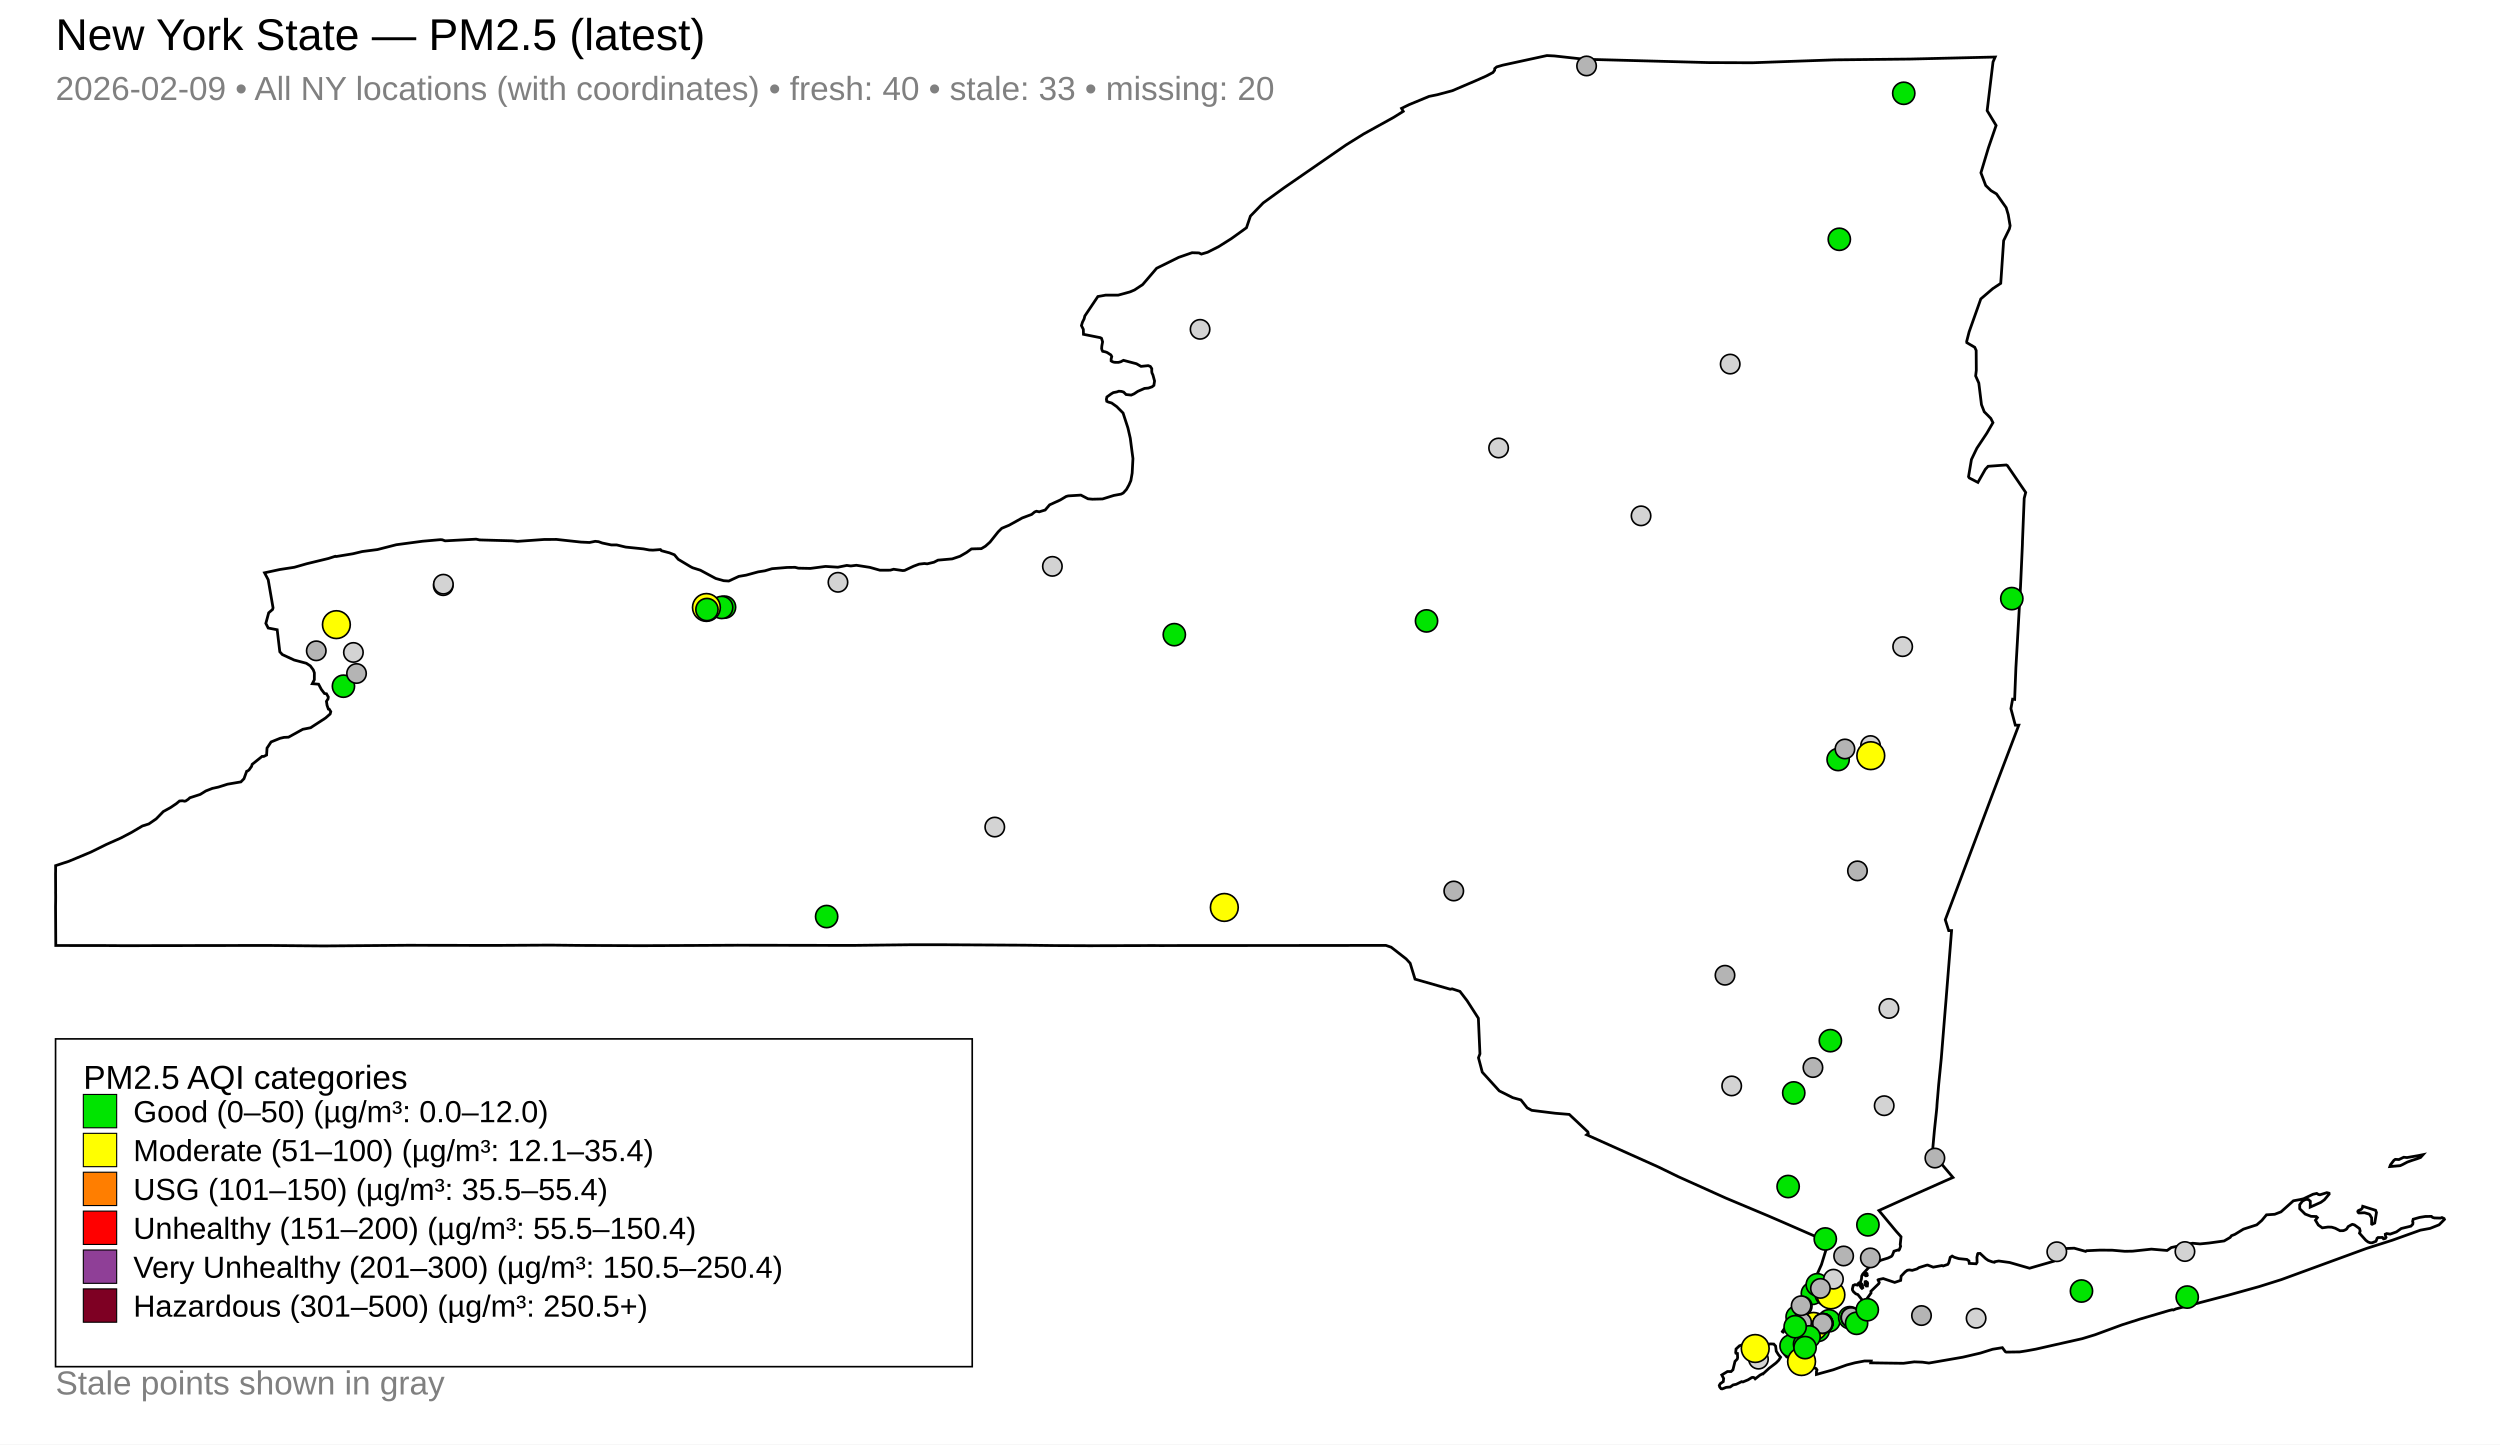
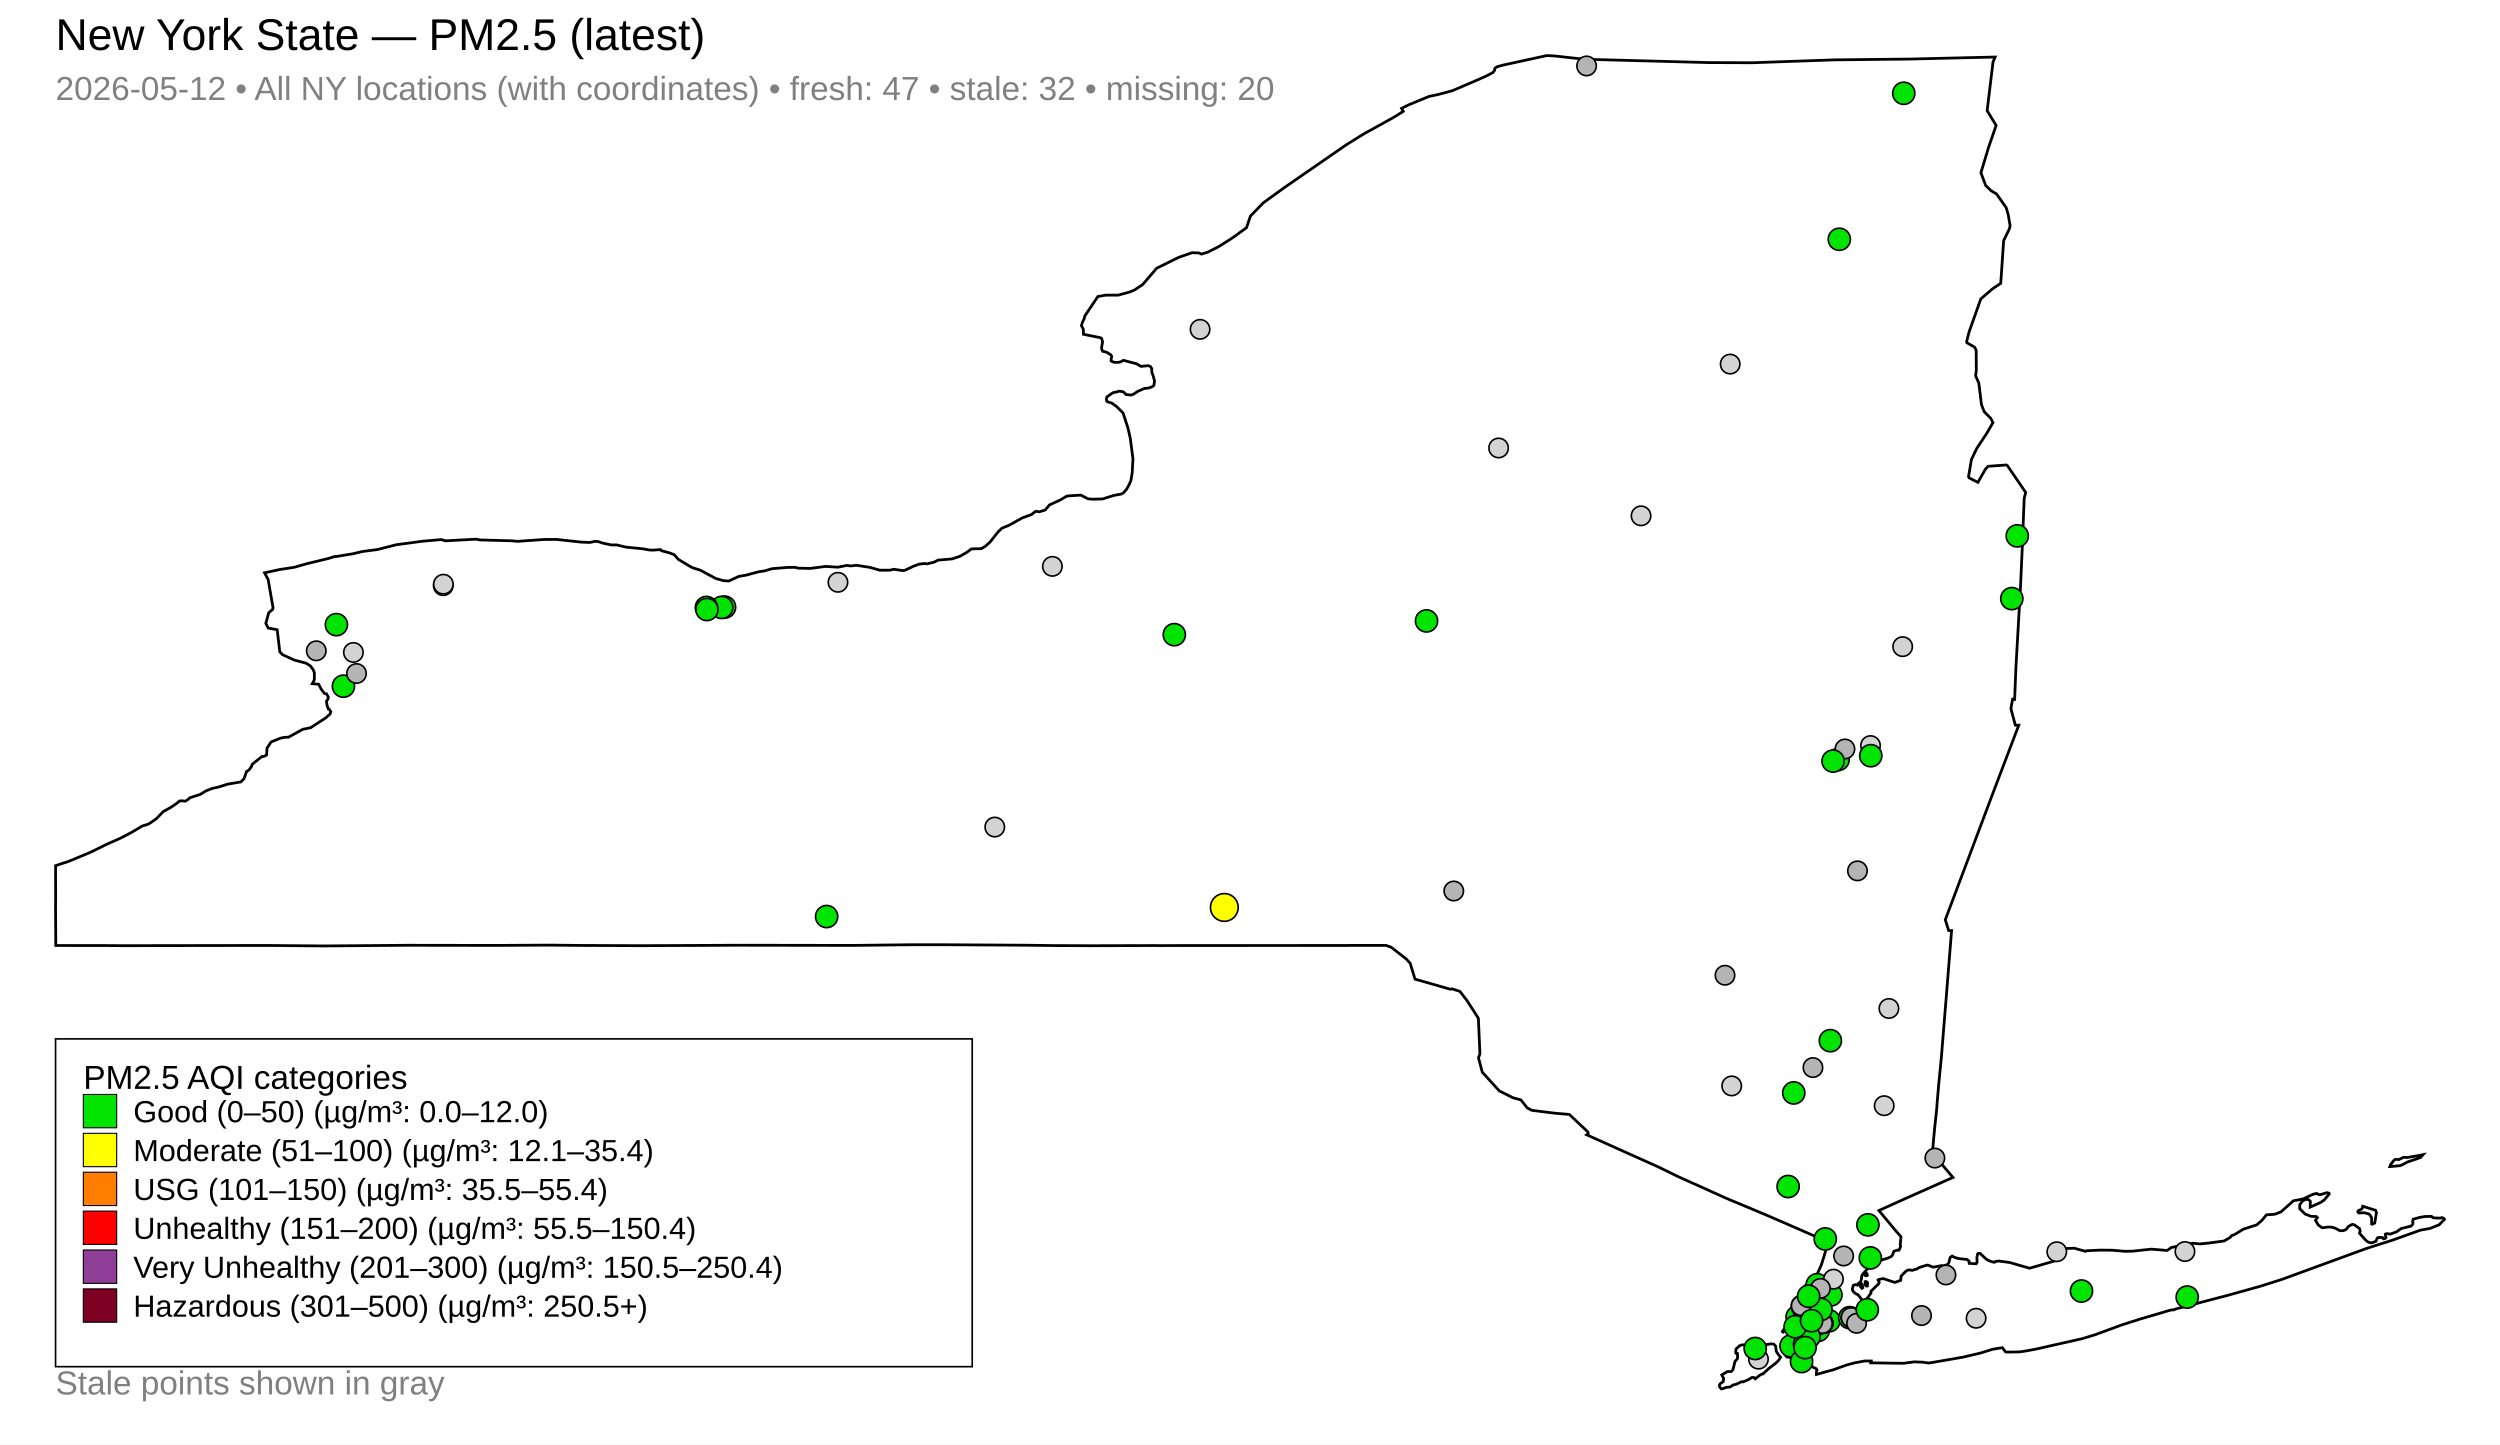
<svg xmlns="http://www.w3.org/2000/svg" width="900" height="520">
  <rect x="0" y="0" width="900" height="520" fill="white" />
  <text x="20" y="18" font-family="Arial, sans-serif" font-size="16">New York State — PM2.5 (latest)</text>
-   <text x="20" y="36" font-family="Arial, sans-serif" font-size="12" fill="gray">2026-02-09 • All NY locations (with coordinates) • fresh: 40 • stale: 33 • missing: 20</text>
+   <text x="20" y="36" font-family="Arial, sans-serif" font-size="12" fill="gray">2026-05-12 • All NY locations (with coordinates) • fresh: 47 • stale: 32 • missing: 20</text>
  <path d="M671.45,461.41 L671.76,461.32 L672.22,461.64 L672.35,461.97 L672.25,462.95 L671.86,462.98 L671.49,462.62 L671.42,461.90 L671.45,461.41 Z" fill="none" stroke="black" stroke-width="1" />
  <path d="M642.36,478.33 L642.45,478.27 L642.52,478.30 L642.67,478.45 L642.08,479.44 L641.97,479.57 L641.76,479.50 L641.65,479.36 L641.70,479.29 L642.36,478.33 Z" fill="none" stroke="black" stroke-width="1" />
  <path d="M631.09,495.85 L630.63,495.92 L629.30,496.74 L627.44,497.50 L626.99,497.39 L625.05,498.34 L623.91,498.58 L622.89,499.31 L621.43,499.45 L619.97,500.00 L619.59,499.94 L619.11,499.34 L618.94,498.75 L619.31,498.11 L620.38,497.37 L620.51,496.26 L619.84,494.98 L621.89,493.74 L623.20,493.75 L623.86,493.12 L624.60,490.10 L625.39,489.28 L625.54,488.77 L625.47,487.25 L624.94,487.17 L624.85,486.89 L624.98,485.63 L626.20,484.49 L627.20,484.13 L627.86,484.18 L628.29,484.48 L630.16,484.84 L633.73,484.48 L637.39,483.80 L638.55,483.86 L639.22,484.59 L639.45,486.43 L640.24,487.69 L641.02,488.58 L640.36,489.66 L639.38,490.65 L636.92,492.53 L634.68,494.60 L634.55,494.53 L633.57,495.05 L631.87,496.39 L631.55,496.00 L631.09,495.85 Z" fill="none" stroke="black" stroke-width="1" />
  <path d="M849.98,435.40 L850.40,435.00 L850.58,434.26 L855.20,435.70 L855.53,436.51 L854.90,440.30 L853.95,440.75 L853.79,440.66 L853.79,438.43 L853.14,437.30 L852.79,437.05 L851.24,436.59 L849.21,436.67 L848.92,436.46 L848.81,436.10 L849.05,435.78 L849.98,435.40 Z" fill="none" stroke="black" stroke-width="1" />
  <path d="M870.50,416.04 L872.32,415.67 L871.40,416.69 L870.20,417.14 L868.43,417.71 L866.65,418.34 L864.93,419.25 L864.09,419.63 L860.35,419.96 L860.56,419.36 L861.16,418.55 L861.81,417.71 L862.30,417.37 L863.61,417.44 L865.33,416.61 L866.53,416.72 L869.49,416.21 L870.50,416.04 Z" fill="none" stroke="black" stroke-width="1" />
  <path d="M672.13,458.56 L672.14,458.66 L672.14,458.72 L672.14,458.86 L672.23,459.11 L672.15,459.22 L671.72,459.30 L671.25,459.00 L671.26,458.78 L671.52,458.74 L671.57,458.43 L671.76,458.34 L672.01,458.42 L672.12,458.50 L672.13,458.56 Z" fill="none" stroke="black" stroke-width="1" />
  <path d="M711.67,111.62 L708.89,119.45 L708.00,122.91 L708.06,123.36 L710.90,125.02 L711.42,126.16 L711.47,133.32 L711.23,135.33 L712.37,137.90 L713.33,145.68 L714.32,148.22 L714.32,148.23 L716.69,150.62 L717.46,152.16 L716.34,154.09 L715.25,155.97 L711.69,161.33 L711.12,162.50 L709.72,165.42 L708.67,171.61 L708.95,172.06 L712.04,173.67 L714.72,168.95 L715.71,167.87 L722.27,167.39 L722.67,167.63 L728.86,176.71 L729.25,177.28 L728.71,179.40 L728.10,194.68 L728.09,194.76 L728.08,195.48 L728.05,196.41 L727.86,200.66 L727.39,211.06 L726.27,230.83 L725.74,240.07 L725.73,240.19 L725.72,240.42 L725.27,251.78 L724.54,251.70 L723.93,255.12 L725.51,261.06 L726.76,261.07 L722.18,273.10 L717.23,286.12 L710.91,302.93 L700.30,331.12 L701.53,335.01 L702.57,335.01 L700.65,358.95 L700.65,359.00 L700.08,365.91 L699.29,375.69 L698.86,381.02 L697.92,390.50 L697.50,395.54 L697.49,395.62 L697.48,395.72 L697.46,395.84 L697.46,395.89 L697.45,395.95 L697.30,397.94 L697.29,398.09 L697.29,398.14 L697.28,398.37 L697.27,398.55 L697.17,399.64 L697.11,400.19 L697.09,400.40 L696.44,406.47 L696.33,407.58 L695.65,415.11 L703.07,423.89 L700.16,425.16 L699.60,425.41 L688.75,430.24 L686.82,431.10 L686.00,431.46 L676.41,435.79 L680.06,440.19 L680.83,441.10 L681.61,442.05 L682.65,443.29 L684.29,445.13 L684.37,445.24 L684.08,448.06 L684.22,448.65 L683.79,449.84 L683.56,450.08 L683.30,449.97 L681.82,450.44 L681.25,451.90 L680.91,452.31 L679.66,452.90 L677.07,453.70 L675.98,454.45 L673.26,455.77 L670.59,458.65 L670.35,459.12 L670.21,459.39 L670.13,460.39 L669.78,461.51 L669.86,461.98 L670.22,462.23 L670.50,462.70 L670.50,462.99 L670.49,463.23 L670.60,463.60 L670.45,463.73 L670.31,463.82 L670.15,463.69 L669.84,463.26 L669.53,462.78 L669.70,462.27 L669.40,461.80 L669.23,461.82 L668.86,462.18 L668.61,462.63 L667.80,462.47 L667.16,462.76 L666.86,464.00 L666.90,464.43 L667.26,465.03 L668.07,465.76 L668.85,466.07 L670.08,467.63 L670.58,468.27 L671.16,468.23 L671.99,467.65 L672.01,467.64 L673.56,465.50 L673.52,464.88 L676.36,462.11 L676.53,461.69 L676.10,460.78 L676.22,460.66 L677.95,460.28 L682.09,461.67 L682.62,461.49 L684.24,460.94 L684.40,459.42 L685.84,457.89 L686.64,457.30 L687.38,457.17 L688.40,457.33 L690.11,456.81 L690.84,456.33 L693.58,455.47 L693.99,455.43 L695.96,456.18 L699.09,455.59 L699.56,455.74 L701.20,455.18 L701.51,454.68 L701.56,454.61 L702.09,452.64 L702.78,452.18 L702.84,452.21 L703.35,452.51 L703.54,452.61 L703.97,452.75 L705.14,453.10 L705.48,453.14 L705.92,453.18 L707.17,453.31 L707.99,453.39 L708.08,453.40 L708.82,453.94 L708.84,454.11 L708.93,454.82 L711.41,454.96 L711.75,454.44 L711.69,452.62 L711.97,451.37 L712.09,451.24 L712.84,451.23 L714.85,453.11 L715.77,453.74 L717.21,454.27 L717.99,454.42 L718.14,454.21 L719.54,453.96 L723.48,454.50 L723.48,454.50 L730.64,456.56 L739.37,454.04 L739.67,453.38 L739.84,451.18 L740.27,450.08 L743.57,449.47 L746.71,449.35 L750.83,450.50 L751.18,450.26 L756.02,450.04 L760.46,450.08 L764.95,450.47 L767.74,450.42 L774.50,449.69 L780.15,450.17 L781.68,449.11 L786.64,448.02 L789.37,447.57 L792.02,447.81 L795.24,447.49 L800.69,446.74 L802.85,445.48 L803.34,444.85 L804.55,444.38 L807.63,442.49 L812.44,440.94 L814.24,439.37 L815.93,437.34 L818.90,437.14 L821.17,436.26 L825.62,432.29 L828.10,431.83 L829.29,431.55 L832.69,429.93 L834.03,429.63 L834.66,430.02 L835.20,430.12 L837.67,429.36 L838.45,429.55 L838.50,429.87 L836.78,431.92 L835.52,432.84 L831.68,434.56 L831.72,432.46 L831.03,431.85 L830.34,431.77 L829.75,431.92 L828.83,432.45 L827.89,433.71 L827.90,435.13 L829.85,437.07 L831.97,437.88 L833.86,437.95 L834.26,438.34 L833.56,439.28 L834.59,441.01 L836.02,442.02 L838.12,441.73 L839.41,441.78 L840.70,442.17 L842.40,443.06 L843.63,443.03 L844.42,442.70 L844.83,442.40 L845.34,441.58 L846.64,440.84 L846.91,440.77 L847.62,440.98 L849.42,442.27 L849.66,443.16 L849.41,443.95 L851.70,446.51 L852.50,447.11 L853.25,447.39 L853.98,447.40 L855.33,446.86 L855.66,446.12 L855.74,445.80 L856.07,445.52 L857.67,445.48 L858.06,445.98 L858.15,445.97 L858.36,445.93 L858.75,445.80 L858.97,445.46 L858.75,444.81 L858.71,444.31 L859.20,444.09 L860.47,444.28 L862.73,443.48 L864.44,442.27 L867.94,441.41 L868.59,440.72 L868.67,440.13 L868.54,439.69 L868.75,438.92 L871.08,438.26 L873.13,437.93 L875.32,437.90 L875.73,438.27 L876.37,438.45 L878.55,438.52 L879.10,438.32 L879.86,438.67 L880.00,438.99 L878.08,440.93 L874.83,442.22 L871.35,442.86 L861.17,446.50 L851.91,449.45 L821.30,460.65 L813.23,463.19 L801.98,466.32 L783.30,471.22 L782.44,471.59 L781.99,471.51 L780.80,471.81 L770.46,474.85 L763.93,476.94 L754.22,480.51 L749.60,481.92 L739.78,484.13 L732.91,485.69 L729.57,486.30 L727.07,486.69 L726.81,486.69 L722.25,486.76 L721.89,486.57 L720.85,485.16 L717.35,485.73 L712.94,487.11 L709.48,487.92 L706.59,488.59 L694.41,490.70 L692.08,490.38 L689.13,490.27 L685.24,490.79 L679.31,490.71 L673.48,490.62 L673.53,490.41 L673.63,489.97 L671.28,489.95 L668.40,490.49 L667.81,490.60 L664.81,491.39 L659.97,493.12 L653.92,494.79 L653.93,493.72 L654.12,493.19 L653.80,492.69 L653.48,492.56 L652.83,492.29 L652.23,491.79 L651.22,491.87 L647.74,492.11 L646.58,492.09 L645.82,491.85 L645.49,491.67 L645.39,491.28 L646.01,490.71 L646.11,490.58 L646.63,489.96 L646.44,489.42 L645.61,488.88 L643.23,488.50 L642.49,487.59 L642.19,486.33 L642.63,485.03 L642.90,484.64 L643.31,484.03 L644.81,482.70 L644.57,480.60 L644.31,480.34 L644.19,480.22 L644.10,479.73 L644.44,479.04 L644.79,478.83 L644.97,478.16 L644.68,477.60 L644.13,477.34 L645.30,472.33 L645.80,471.59 L646.70,470.22 L647.56,468.92 L648.23,467.90 L652.43,461.52 L653.54,459.79 L654.04,459.01 L654.05,459.01 L654.69,457.56 L655.54,455.67 L655.73,455.24 L658.33,446.78 L657.39,446.77 L656.39,446.35 L642.34,440.21 L642.34,440.21 L636.74,437.79 L636.27,437.59 L623.59,432.27 L621.30,431.31 L607.02,424.88 L604.15,423.59 L597.03,420.12 L571.21,408.53 L571.77,408.09 L571.62,407.48 L564.94,401.19 L564.57,401.16 L559.87,400.77 L551.43,399.72 L549.78,398.82 L547.54,395.98 L544.57,395.15 L539.74,392.72 L533.62,385.98 L532.58,382.03 L532.25,380.80 L532.78,379.37 L532.21,366.57 L528.15,360.25 L525.58,356.90 L522.77,355.99 L522.09,356.12 L509.41,352.49 L507.66,346.77 L506.19,345.18 L500.83,341.00 L498.91,340.34 L491.03,340.35 L490.57,340.35 L486.12,340.35 L485.47,340.36 L485.40,340.37 L431.39,340.39 L431.08,340.39 L417.73,340.41 L415.79,340.40 L414.97,340.40 L413.41,340.40 L391.85,340.46 L391.18,340.45 L378.97,340.40 L378.49,340.39 L368.59,340.27 L368.53,340.27 L340.49,340.11 L338.40,340.10 L329.08,340.10 L328.96,340.11 L328.40,340.11 L327.31,340.11 L326.71,340.12 L324.20,340.15 L324.19,340.15 L319.64,340.20 L319.63,340.20 L306.90,340.35 L265.50,340.28 L254.11,340.34 L238.89,340.41 L230.96,340.44 L229.96,340.44 L208.32,340.35 L208.29,340.35 L198.12,340.24 L189.21,340.29 L178.17,340.35 L146.78,340.30 L116.53,340.54 L111.73,340.50 L97.20,340.37 L96.24,340.36 L44.33,340.44 L42.93,340.43 L36.46,340.39 L34.89,340.38 L34.89,340.39 L20.08,340.38 L20.00,326.35 L20.03,324.28 L20.04,323.01 L20.03,321.88 L20.02,321.20 L20.03,320.78 L20.00,314.47 L20.02,313.59 L20.02,311.63 L24.82,310.05 L32.70,306.76 L38.29,304.00 L43.48,301.69 L47.32,299.68 L51.26,297.35 L53.57,296.62 L56.23,294.79 L58.80,292.15 L61.36,290.74 L63.51,289.29 L64.62,288.36 L65.67,288.28 L66.45,288.43 L66.85,288.35 L67.76,287.74 L68.34,287.20 L72.08,285.99 L74.12,284.73 L76.48,283.81 L78.63,283.35 L81.89,282.31 L86.73,281.48 L87.83,280.34 L88.03,279.78 L88.81,277.65 L89.17,277.53 L89.64,277.18 L90.54,275.93 L90.79,275.15 L94.34,272.31 L94.94,272.32 L95.97,271.81 L96.13,269.31 L97.59,267.10 L100.85,265.78 L102.24,265.46 L103.87,265.38 L108.98,262.55 L111.81,261.99 L117.20,258.48 L118.85,257.03 L119.08,256.20 L118.52,255.30 L118.21,255.25 L117.74,253.94 L117.52,252.48 L118.09,251.60 L118.19,250.93 L117.53,249.76 L116.81,249.66 L115.68,248.18 L114.69,246.31 L112.43,246.13 L113.16,244.71 L113.17,242.22 L112.79,241.17 L111.73,239.73 L111.48,239.56 L110.26,238.77 L105.89,237.61 L101.65,235.65 L100.73,234.64 L99.82,226.98 L99.79,226.71 L96.55,226.09 L95.70,224.42 L96.73,220.61 L98.11,219.42 L98.30,218.83 L96.55,208.71 L95.24,206.21 L100.75,205.02 L105.97,204.22 L110.44,202.94 L118.20,201.06 L120.72,200.26 L120.96,200.36 L127.08,199.35 L130.41,198.55 L135.88,197.84 L142.68,196.10 L152.14,194.84 L158.51,194.28 L159.20,194.32 L160.22,194.70 L161.05,194.66 L171.41,194.10 L172.66,194.37 L184.42,194.70 L186.27,194.89 L195.89,194.21 L200.32,194.19 L209.12,195.15 L212.16,195.29 L212.25,195.29 L214.25,194.88 L215.47,195.00 L216.80,195.48 L220.09,196.18 L222.04,196.18 L225.25,196.95 L231.64,197.60 L233.73,197.99 L235.06,198.05 L237.77,197.85 L238.13,198.26 L240.99,199.02 L242.78,199.72 L244.16,201.35 L248.63,204.03 L249.35,204.40 L252.12,205.27 L254.96,206.80 L257.67,208.25 L260.52,209.05 L262.36,209.17 L265.97,207.50 L268.62,207.05 L272.95,205.87 L275.37,205.49 L277.93,204.73 L278.54,204.68 L279.56,204.60 L283.36,204.28 L286.24,204.24 L287.40,204.54 L291.73,204.63 L297.18,203.91 L301.64,204.19 L304.86,203.55 L306.28,203.75 L308.30,203.50 L313.14,204.25 L316.78,205.28 L320.50,205.26 L321.72,204.93 L324.99,205.41 L325.67,205.34 L328.91,203.82 L330.88,203.09 L332.77,202.87 L333.80,202.98 L336.24,202.39 L337.69,201.65 L342.80,201.20 L345.59,200.26 L347.98,198.88 L349.72,197.61 L350.65,197.58 L353.28,197.51 L354.75,196.63 L356.40,195.16 L359.33,191.47 L360.63,190.19 L362.11,189.57 L363.20,189.12 L368.02,186.45 L371.39,185.20 L372.46,184.32 L373.13,184.05 L374.11,184.26 L376.27,183.60 L377.85,181.75 L381.66,180.01 L383.82,178.72 L384.57,178.52 L389.12,178.24 L391.66,179.56 L393.25,179.71 L396.92,179.62 L400.98,178.36 L403.59,177.88 L404.37,177.48 L405.53,176.19 L406.42,174.60 L407.11,173.02 L407.58,170.32 L407.86,165.08 L407.43,161.84 L406.90,157.75 L406.05,154.06 L404.30,148.68 L402.03,146.39 L400.20,145.08 L399.02,144.75 L398.43,144.46 L398.30,143.71 L398.49,142.90 L399.19,142.40 L399.96,141.84 L400.79,141.34 L402.07,141.09 L402.77,140.84 L403.73,140.91 L404.50,141.15 L405.39,142.03 L407.24,142.23 L408.27,141.78 L409.60,140.89 L412.03,139.83 L413.42,139.71 L414.75,139.25 L415.40,138.73 L415.64,137.15 L415.05,134.99 L414.70,134.22 L414.63,133.66 L414.63,132.69 L414.11,131.91 L413.35,131.63 L410.77,131.90 L409.13,130.95 L404.44,129.72 L403.48,130.23 L402.65,130.45 L401.80,130.45 L401.14,130.42 L400.49,130.22 L400.01,129.92 L400.01,129.23 L400.23,128.35 L399.91,127.76 L398.58,126.91 L397.93,126.67 L396.96,126.47 L396.72,126.00 L396.59,125.47 L396.65,124.60 L396.94,123.06 L396.55,121.81 L396.15,121.57 L390.05,120.35 L390.00,118.58 L389.32,117.22 L389.67,116.02 L390.28,114.79 L390.55,113.73 L395.23,106.75 L398.07,106.24 L402.54,106.25 L406.75,105.10 L408.43,104.39 L411.37,102.44 L416.39,96.57 L424.32,92.65 L429.13,90.98 L431.61,91.05 L432.49,91.47 L434.73,90.81 L438.71,88.79 L443.22,85.95 L444.47,85.06 L448.73,81.98 L450.15,77.80 L454.75,73.05 L462.25,67.61 L484.59,52.17 L490.91,48.23 L501.72,42.25 L505.17,40.09 L504.56,39.01 L507.22,37.70 L514.47,34.70 L517.43,34.10 L522.81,32.66 L530.97,29.18 L535.07,27.36 L537.46,26.10 L538.06,25.30 L538.10,24.70 L538.81,24.08 L541.02,23.45 L556.89,20.00 L559.60,20.14 L567.94,21.06 L570.44,21.33 L615.11,22.53 L630.83,22.59 L643.82,22.13 L660.44,21.55 L687.64,21.26 L718.26,20.53 L717.49,22.29 L716.48,30.64 L715.37,39.83 L718.60,45.16 L715.84,53.19 L713.13,62.21 L714.85,66.77 L716.21,68.09 L716.77,68.63 L718.74,69.81 L718.74,69.81 L722.22,74.75 L722.96,77.26 L723.64,81.27 L723.38,82.39 L721.31,86.62 L720.42,99.76 L720.26,102.01 L717.42,103.89 L713.09,107.61 L711.67,111.62 Z" fill="none" stroke="black" stroke-width="1" />
  <circle cx="623.41" cy="390.93" r="3.50" fill="lightgray" stroke="black" stroke-width="0.6" />
  <circle cx="113.86" cy="234.29" r="3.50" fill="rgb(180,180,180)" stroke="black" stroke-width="0.6" />
  <circle cx="643.73" cy="427.15" r="4.00" fill="#00E400" stroke="black" stroke-width="0.6" />
  <circle cx="652.45" cy="465.63" r="4.00" fill="#00E400" stroke="black" stroke-width="0.6" />
  <circle cx="645.75" cy="393.45" r="4.00" fill="#00E400" stroke="black" stroke-width="0.6" />
  <circle cx="633.05" cy="489.30" r="3.50" fill="lightgray" stroke="black" stroke-width="0.6" />
  <circle cx="539.50" cy="161.27" r="3.50" fill="lightgray" stroke="black" stroke-width="0.6" />
  <circle cx="711.40" cy="474.57" r="3.50" fill="lightgray" stroke="black" stroke-width="0.6" />
  <circle cx="159.56" cy="210.84" r="3.50" fill="lightgray" stroke="black" stroke-width="0.6" />
  <circle cx="590.78" cy="185.70" r="3.50" fill="lightgray" stroke="black" stroke-width="0.6" />
  <circle cx="622.87" cy="131.07" r="3.50" fill="lightgray" stroke="black" stroke-width="0.6" />
  <circle cx="358.12" cy="297.74" r="3.50" fill="lightgray" stroke="black" stroke-width="0.6" />
  <circle cx="513.55" cy="223.53" r="4.00" fill="#00E400" stroke="black" stroke-width="0.6" />
  <circle cx="432.03" cy="118.56" r="3.50" fill="lightgray" stroke="black" stroke-width="0.6" />
  <circle cx="260.84" cy="218.57" r="4.00" fill="#00E400" stroke="black" stroke-width="0.6" />
  <circle cx="654.21" cy="462.50" r="4.00" fill="#00E400" stroke="black" stroke-width="0.6" />
  <circle cx="657.44" cy="466.02" r="4.00" fill="#00E400" stroke="black" stroke-width="0.6" />
  <circle cx="658.41" cy="475.49" r="4.00" fill="#00E400" stroke="black" stroke-width="0.6" />
  <circle cx="673.39" cy="268.40" r="3.50" fill="lightgray" stroke="black" stroke-width="0.6" />
  <circle cx="301.67" cy="209.63" r="3.50" fill="lightgray" stroke="black" stroke-width="0.6" />
  <circle cx="665.90" cy="474.36" r="4.00" fill="#00E400" stroke="black" stroke-width="0.6" />
  <circle cx="662.15" cy="86.14" r="4.00" fill="#00E400" stroke="black" stroke-width="0.6" />
  <circle cx="672.45" cy="440.94" r="4.00" fill="#00E400" stroke="black" stroke-width="0.6" />
  <circle cx="684.96" cy="232.79" r="3.50" fill="lightgray" stroke="black" stroke-width="0.6" />
  <circle cx="678.31" cy="398.05" r="3.50" fill="lightgray" stroke="black" stroke-width="0.6" />
  <circle cx="648.49" cy="475.16" r="3.50" fill="rgb(180,180,180)" stroke="black" stroke-width="0.6" />
  <circle cx="422.75" cy="228.48" r="4.00" fill="#00E400" stroke="black" stroke-width="0.6" />
  <circle cx="297.59" cy="329.96" r="4.00" fill="#00E400" stroke="black" stroke-width="0.6" />
  <circle cx="749.33" cy="464.77" r="4.00" fill="#00E400" stroke="black" stroke-width="0.6" />
  <circle cx="644.77" cy="484.52" r="4.00" fill="#00E400" stroke="black" stroke-width="0.6" />
  <circle cx="127.23" cy="234.88" r="3.50" fill="lightgray" stroke="black" stroke-width="0.6" />
-   <circle cx="673.48" cy="272.05" r="5.00" fill="#FFFF00" stroke="black" stroke-width="0.6" />
+   <circle cx="673.48" cy="272.05" r="4.00" fill="#00E400" stroke="black" stroke-width="0.6" />
  <circle cx="123.64" cy="247.03" r="4.00" fill="#00E400" stroke="black" stroke-width="0.6" />
  <circle cx="159.62" cy="210.31" r="3.50" fill="lightgray" stroke="black" stroke-width="0.6" />
  <circle cx="691.74" cy="473.60" r="3.50" fill="rgb(180,180,180)" stroke="black" stroke-width="0.6" />
  <circle cx="647.35" cy="476.84" r="3.50" fill="rgb(180,180,180)" stroke="black" stroke-width="0.6" />
  <circle cx="654.57" cy="478.94" r="4.00" fill="#00E400" stroke="black" stroke-width="0.6" />
-   <circle cx="659.13" cy="466.16" r="5.00" fill="#FFFF00" stroke="black" stroke-width="0.6" />
+   <circle cx="659.13" cy="466.16" r="4.00" fill="#00E400" stroke="black" stroke-width="0.6" />
  <circle cx="660.05" cy="460.50" r="3.50" fill="lightgray" stroke="black" stroke-width="0.6" />
  <circle cx="680.01" cy="363.05" r="3.50" fill="lightgray" stroke="black" stroke-width="0.6" />
  <circle cx="786.58" cy="450.55" r="3.50" fill="lightgray" stroke="black" stroke-width="0.6" />
  <circle cx="571.17" cy="23.74" r="3.50" fill="rgb(180,180,180)" stroke="black" stroke-width="0.6" />
  <circle cx="740.45" cy="450.63" r="3.50" fill="lightgray" stroke="black" stroke-width="0.6" />
  <circle cx="128.35" cy="242.46" r="3.50" fill="rgb(180,180,180)" stroke="black" stroke-width="0.6" />
  <circle cx="378.86" cy="203.89" r="3.50" fill="lightgray" stroke="black" stroke-width="0.6" />
  <circle cx="666.63" cy="474.18" r="3.50" fill="rgb(180,180,180)" stroke="black" stroke-width="0.6" />
  <circle cx="259.81" cy="218.68" r="4.00" fill="#00E400" stroke="black" stroke-width="0.6" />
  <circle cx="655.35" cy="463.83" r="3.50" fill="rgb(180,180,180)" stroke="black" stroke-width="0.6" />
-   <circle cx="631.88" cy="485.46" r="5.00" fill="#FFFF00" stroke="black" stroke-width="0.6" />
-   <circle cx="673.32" cy="452.85" r="3.50" fill="rgb(180,180,180)" stroke="black" stroke-width="0.6" />
+   <circle cx="631.88" cy="485.46" r="4.00" fill="#00E400" stroke="black" stroke-width="0.6" />
+   <circle cx="673.32" cy="452.85" r="4.00" fill="#00E400" stroke="black" stroke-width="0.6" />
  <circle cx="651.55" cy="480.96" r="3.50" fill="rgb(180,180,180)" stroke="black" stroke-width="0.6" />
  <circle cx="523.36" cy="320.76" r="3.50" fill="rgb(180,180,180)" stroke="black" stroke-width="0.6" />
  <circle cx="672.22" cy="471.51" r="3.50" fill="rgb(180,180,180)" stroke="black" stroke-width="0.6" />
  <circle cx="666.37" cy="474.31" r="3.50" fill="rgb(180,180,180)" stroke="black" stroke-width="0.6" />
  <circle cx="672.22" cy="471.51" r="3.50" fill="rgb(180,180,180)" stroke="black" stroke-width="0.6" />
  <circle cx="685.35" cy="33.58" r="4.00" fill="#00E400" stroke="black" stroke-width="0.6" />
-   <circle cx="254.31" cy="218.69" r="5.00" fill="#FFFF00" stroke="black" stroke-width="0.6" />
+   <circle cx="254.31" cy="218.69" r="4.00" fill="#00E400" stroke="black" stroke-width="0.6" />
  <circle cx="666.34" cy="474.37" r="3.50" fill="rgb(180,180,180)" stroke="black" stroke-width="0.6" />
  <circle cx="666.37" cy="474.31" r="3.50" fill="rgb(180,180,180)" stroke="black" stroke-width="0.6" />
  <circle cx="646.96" cy="474.10" r="4.00" fill="#00E400" stroke="black" stroke-width="0.6" />
  <circle cx="652.66" cy="384.32" r="3.50" fill="rgb(180,180,180)" stroke="black" stroke-width="0.6" />
  <circle cx="657.10" cy="446.03" r="4.00" fill="#00E400" stroke="black" stroke-width="0.6" />
-   <circle cx="652.89" cy="477.50" r="5.00" fill="#FFFF00" stroke="black" stroke-width="0.6" />
-   <circle cx="121.10" cy="224.87" r="5.00" fill="#FFFF00" stroke="black" stroke-width="0.6" />
-   <circle cx="648.56" cy="490.16" r="5.00" fill="#FFFF00" stroke="black" stroke-width="0.6" />
+   <circle cx="652.89" cy="477.50" r="4.00" fill="#00E400" stroke="black" stroke-width="0.6" />
+   <circle cx="121.10" cy="224.87" r="4.00" fill="#00E400" stroke="black" stroke-width="0.6" />
+   <circle cx="648.56" cy="490.16" r="4.00" fill="#00E400" stroke="black" stroke-width="0.6" />
  <circle cx="656.29" cy="476.41" r="3.50" fill="rgb(180,180,180)" stroke="black" stroke-width="0.6" />
  <circle cx="656.29" cy="476.43" r="3.50" fill="rgb(180,180,180)" stroke="black" stroke-width="0.6" />
  <circle cx="656.31" cy="476.41" r="3.50" fill="rgb(180,180,180)" stroke="black" stroke-width="0.6" />
  <circle cx="656.37" cy="476.36" r="3.50" fill="rgb(180,180,180)" stroke="black" stroke-width="0.6" />
  <circle cx="656.16" cy="476.60" r="3.50" fill="rgb(180,180,180)" stroke="black" stroke-width="0.6" />
  <circle cx="656.27" cy="476.40" r="3.50" fill="rgb(180,180,180)" stroke="black" stroke-width="0.6" />
  <circle cx="656.09" cy="476.47" r="3.50" fill="rgb(180,180,180)" stroke="black" stroke-width="0.6" />
-   <circle cx="668.37" cy="476.39" r="4.00" fill="#00E400" stroke="black" stroke-width="0.6" />
+   <circle cx="668.37" cy="476.39" r="3.50" fill="rgb(180,180,180)" stroke="black" stroke-width="0.6" />
  <circle cx="440.76" cy="326.68" r="5.00" fill="#FFFF00" stroke="black" stroke-width="0.6" />
-   <circle cx="648.83" cy="470.23" r="3.50" fill="rgb(180,180,180)" stroke="black" stroke-width="0.6" />
+   <circle cx="648.83" cy="470.23" r="4.00" fill="#00E400" stroke="black" stroke-width="0.6" />
  <circle cx="672.22" cy="471.51" r="4.00" fill="#00E400" stroke="black" stroke-width="0.6" />
  <circle cx="724.25" cy="215.50" r="4.00" fill="#00E400" stroke="black" stroke-width="0.6" />
  <circle cx="668.69" cy="313.51" r="3.50" fill="rgb(180,180,180)" stroke="black" stroke-width="0.6" />
-   <circle cx="648.60" cy="476.10" r="3.50" fill="rgb(180,180,180)" stroke="black" stroke-width="0.6" />
+   <circle cx="648.60" cy="476.10" r="4.00" fill="#00E400" stroke="black" stroke-width="0.6" />
  <circle cx="661.73" cy="273.43" r="4.00" fill="#00E400" stroke="black" stroke-width="0.6" />
  <circle cx="649.63" cy="483.92" r="4.00" fill="#00E400" stroke="black" stroke-width="0.6" />
  <circle cx="658.93" cy="374.64" r="4.00" fill="#00E400" stroke="black" stroke-width="0.6" />
  <circle cx="696.56" cy="416.90" r="3.50" fill="rgb(180,180,180)" stroke="black" stroke-width="0.6" />
  <circle cx="787.40" cy="466.95" r="3.50" fill="rgb(180,180,180)" stroke="black" stroke-width="0.6" />
  <circle cx="664.18" cy="269.63" r="3.50" fill="rgb(180,180,180)" stroke="black" stroke-width="0.6" />
  <circle cx="621.00" cy="351.09" r="3.50" fill="rgb(180,180,180)" stroke="black" stroke-width="0.6" />
  <circle cx="254.50" cy="219.43" r="4.00" fill="#00E400" stroke="black" stroke-width="0.6" />
  <circle cx="651.28" cy="481.27" r="4.00" fill="#00E400" stroke="black" stroke-width="0.6" />
  <circle cx="787.40" cy="466.95" r="4.00" fill="#00E400" stroke="black" stroke-width="0.6" />
  <circle cx="663.71" cy="452.15" r="3.50" fill="rgb(180,180,180)" stroke="black" stroke-width="0.6" />
  <circle cx="646.26" cy="477.62" r="4.00" fill="#00E400" stroke="black" stroke-width="0.6" />
  <circle cx="649.82" cy="485.14" r="4.00" fill="#00E400" stroke="black" stroke-width="0.6" />
  <circle cx="648.41" cy="470.06" r="3.50" fill="rgb(180,180,180)" stroke="black" stroke-width="0.6" />
+   <circle cx="655.55" cy="471.39" r="4.00" fill="#00E400" stroke="black" stroke-width="0.6" />
+   <circle cx="659.90" cy="273.99" r="4.00" fill="#00E400" stroke="black" stroke-width="0.6" />
+   <circle cx="726.21" cy="192.91" r="4.00" fill="#00E400" stroke="black" stroke-width="0.6" />
+   <circle cx="652.17" cy="475.46" r="4.00" fill="#00E400" stroke="black" stroke-width="0.6" />
+   <circle cx="700.54" cy="458.98" r="3.50" fill="rgb(180,180,180)" stroke="black" stroke-width="0.6" />
+   <circle cx="651.10" cy="466.65" r="4.00" fill="#00E400" stroke="black" stroke-width="0.6" />
  <rect x="20" y="374" width="330" height="118" fill="white" stroke="black" stroke-width="0.6" />
  <text x="30" y="392" font-family="Arial, sans-serif" font-size="12">PM2.5 AQI categories</text>
  <rect x="30" y="394" width="12" height="12" fill="#00E400" stroke="black" stroke-width="0.4" />
  <text x="48" y="404" font-family="Arial, sans-serif" font-size="11">Good (0–50)  (µg/m³: 0.0–12.0)</text>
  <rect x="30" y="408" width="12" height="12" fill="#FFFF00" stroke="black" stroke-width="0.4" />
  <text x="48" y="418" font-family="Arial, sans-serif" font-size="11">Moderate (51–100)  (µg/m³: 12.1–35.4)</text>
  <rect x="30" y="422" width="12" height="12" fill="#FF7E00" stroke="black" stroke-width="0.4" />
  <text x="48" y="432" font-family="Arial, sans-serif" font-size="11">USG (101–150)  (µg/m³: 35.5–55.4)</text>
  <rect x="30" y="436" width="12" height="12" fill="#FF0000" stroke="black" stroke-width="0.4" />
  <text x="48" y="446" font-family="Arial, sans-serif" font-size="11">Unhealthy (151–200)  (µg/m³: 55.5–150.4)</text>
  <rect x="30" y="450" width="12" height="12" fill="#8F3F97" stroke="black" stroke-width="0.4" />
  <text x="48" y="460" font-family="Arial, sans-serif" font-size="11">Very Unhealthy (201–300)  (µg/m³: 150.5–250.4)</text>
  <rect x="30" y="464" width="12" height="12" fill="#7E0023" stroke="black" stroke-width="0.4" />
  <text x="48" y="474" font-family="Arial, sans-serif" font-size="11">Hazardous (301–500)  (µg/m³: 250.5+)</text>
  <text x="20" y="502" font-family="Arial, sans-serif" font-size="12" fill="gray">Stale points shown in gray</text>
</svg>
